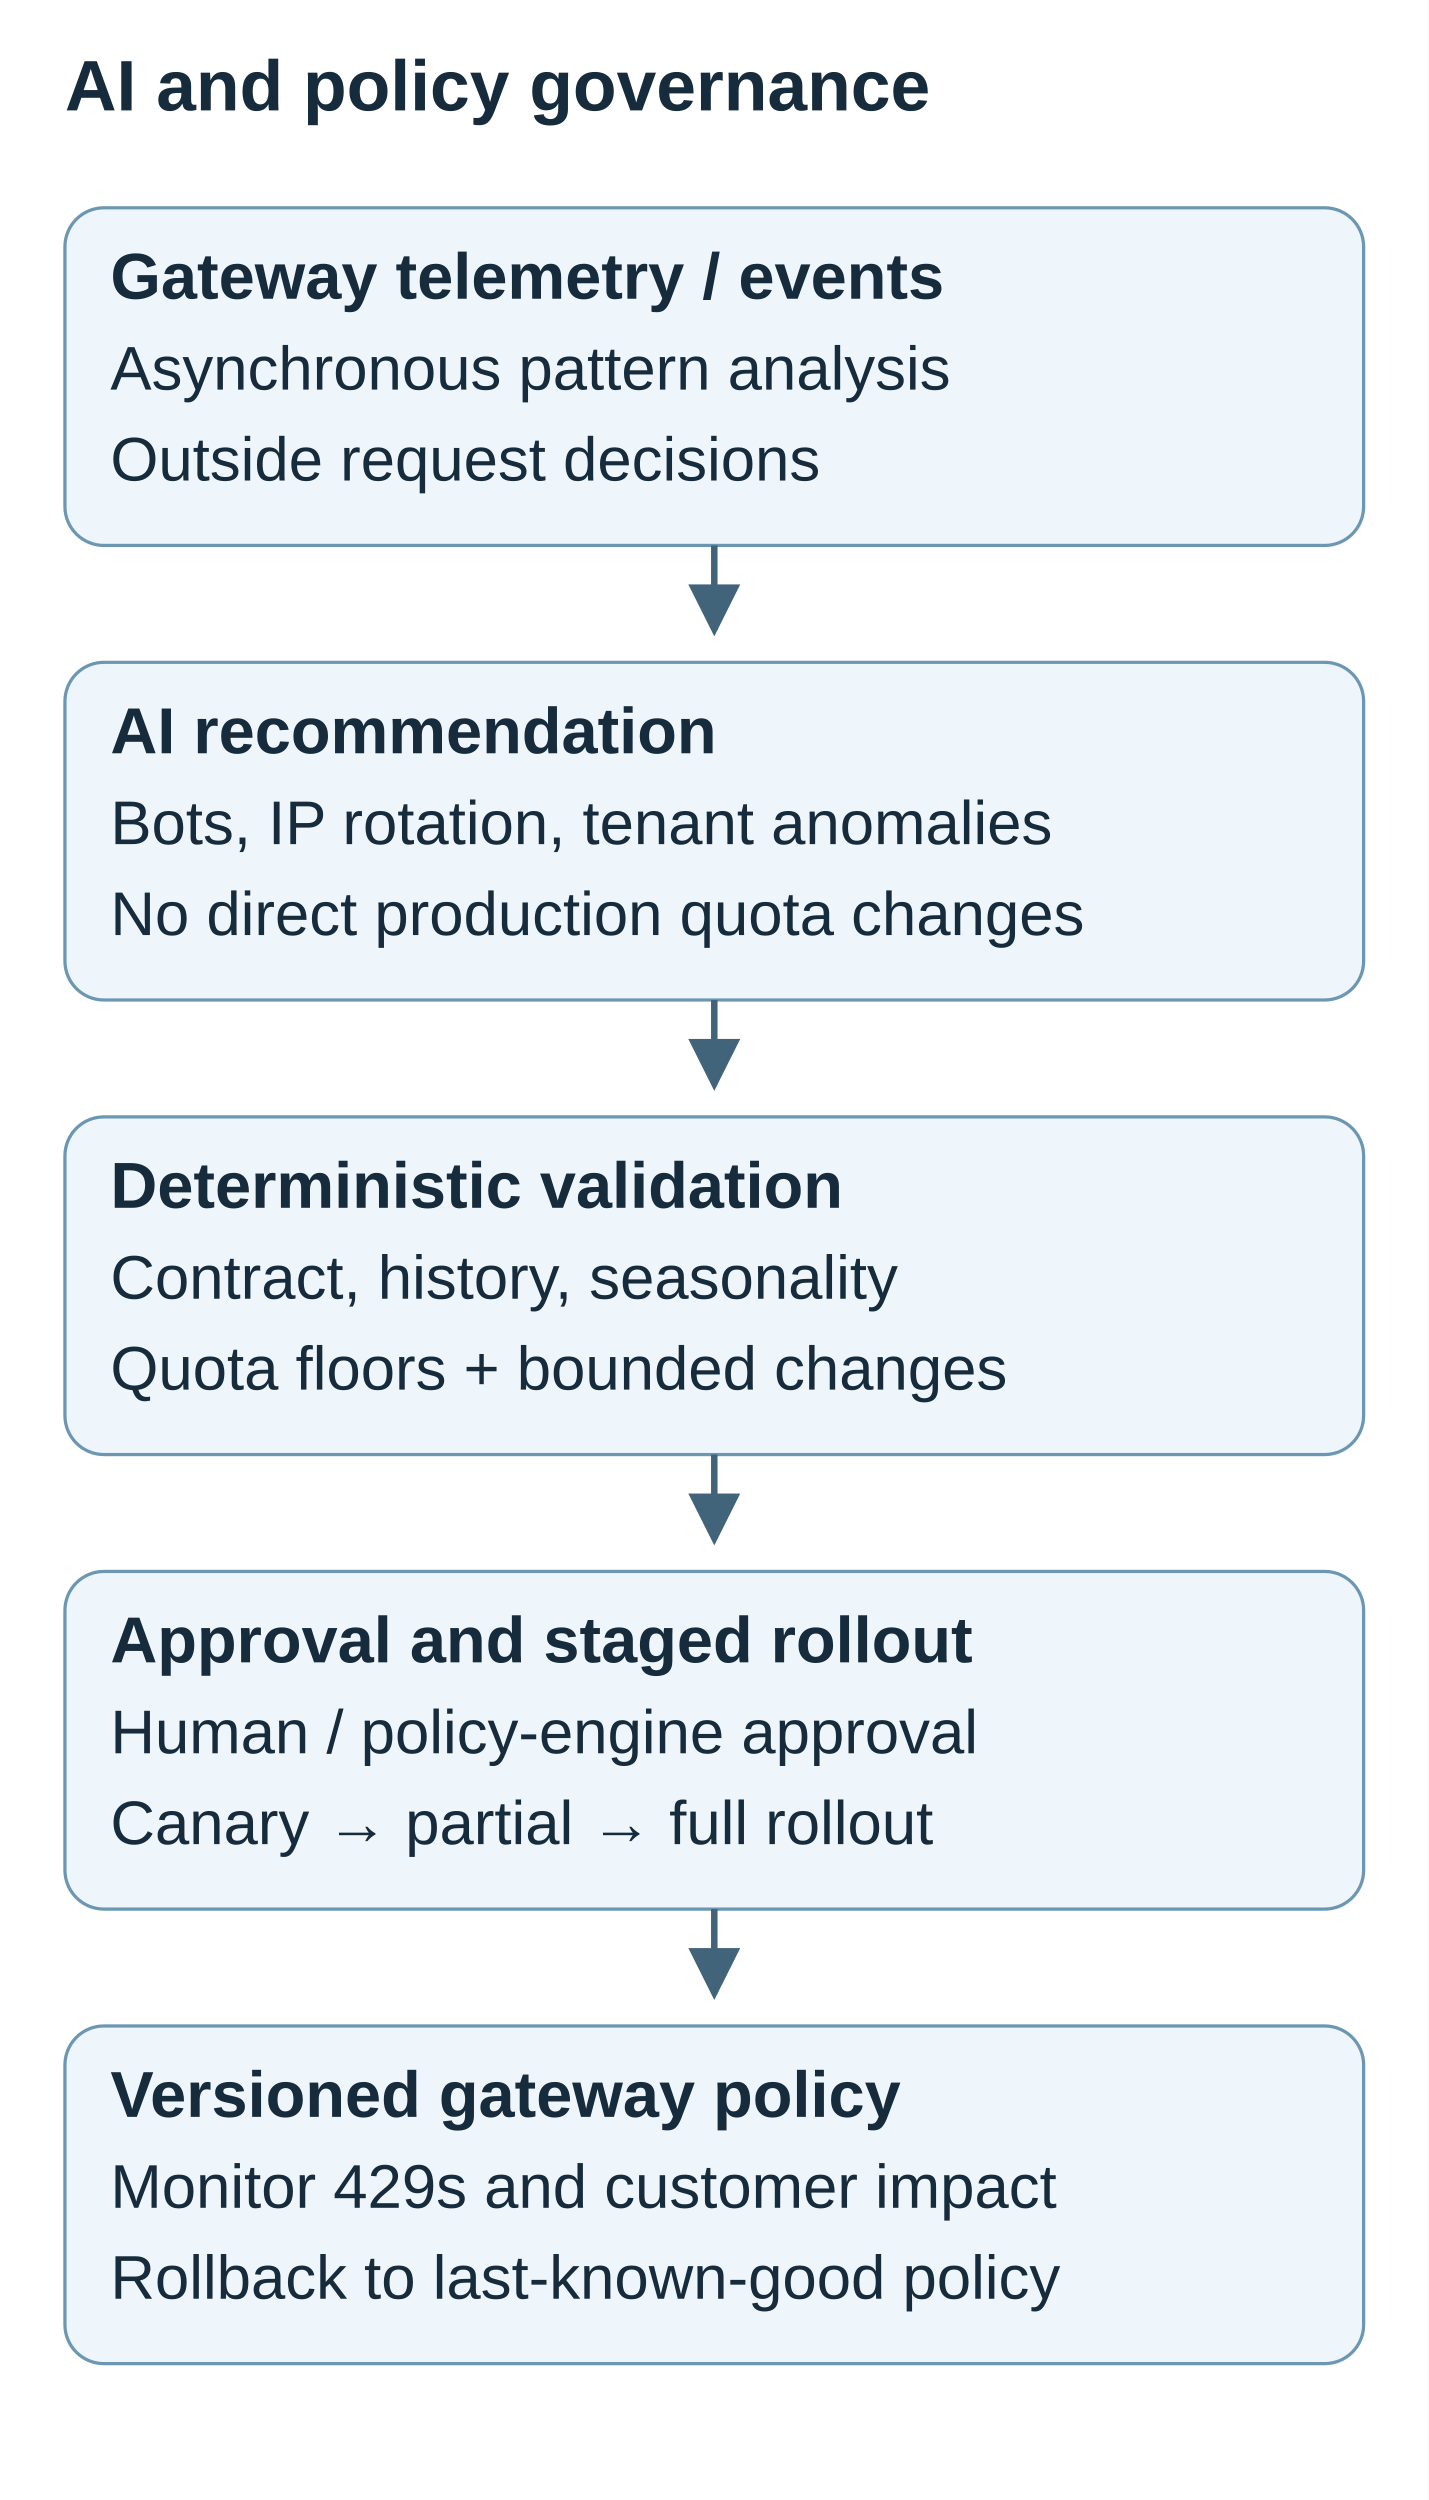
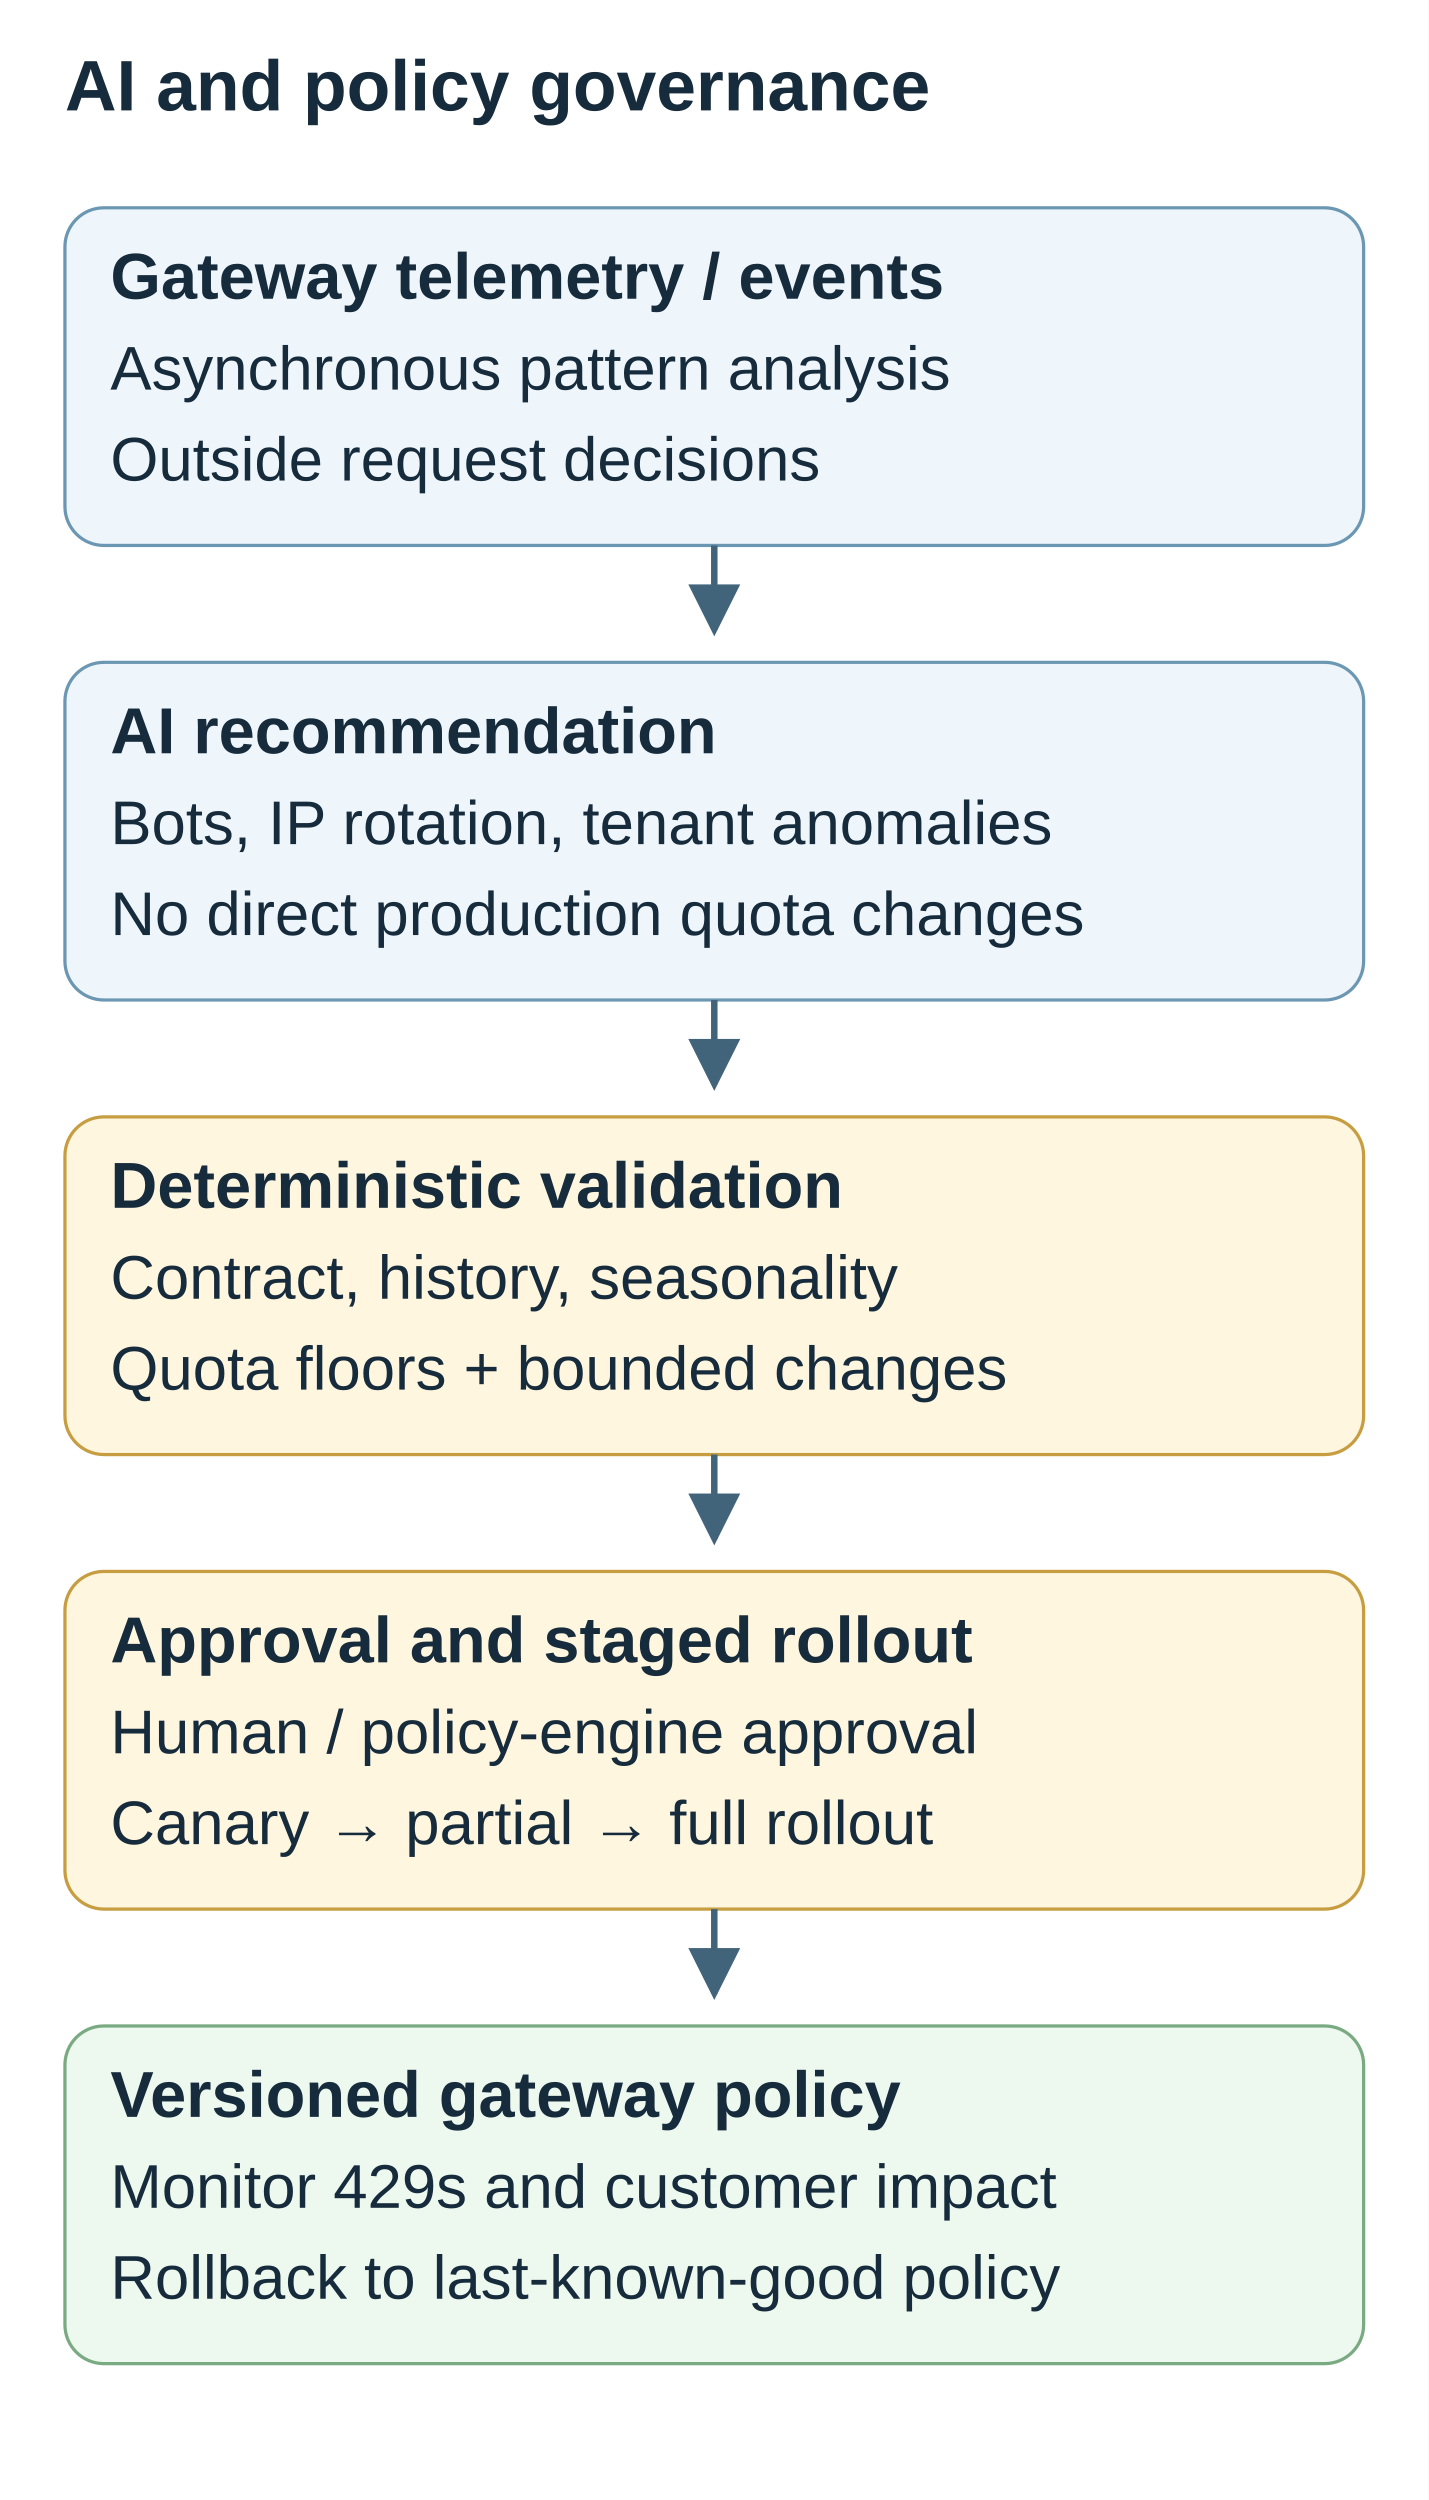
<svg xmlns="http://www.w3.org/2000/svg" width="440" height="770" viewBox="0 0 440 770" preserveAspectRatio="xMidYMid meet" role="img" aria-labelledby="title desc">
  <defs>
    <marker id="arrow" markerWidth="8" markerHeight="8" refX="7" refY="4" orient="auto">
      <path d="M0 0 L8 4 L0 8" fill="#42647b" />
    </marker>
  </defs>
  <rect width="100%" height="100%" fill="white" />
  <g font-family="Arial, Helvetica, sans-serif" fill="#162b3b">
    <text x="20" y="34" font-size="22" font-weight="700">AI and policy governance</text>
    <rect x="20" y="64" width="400" height="104" rx="12" fill="#eff6fb" stroke="#6b97b3" />
    <text x="34" y="92" font-size="20" font-weight="700">Gateway telemetry / events</text>
    <text x="34" y="120" font-size="19" font-weight="400">Asynchronous pattern analysis</text>
    <text x="34" y="148" font-size="19" font-weight="400">Outside request decisions</text>
    <path d="M220 168 V194" fill="none" stroke="#42647b" stroke-width="2" marker-end="url(#arrow)" />
    <rect x="20" y="204" width="400" height="104" rx="12" fill="#eff6fb" stroke="#6b97b3" />
    <text x="34" y="232" font-size="20" font-weight="700">AI recommendation</text>
    <text x="34" y="260" font-size="19" font-weight="400">Bots, IP rotation, tenant anomalies</text>
    <text x="34" y="288" font-size="19" font-weight="400">No direct production quota changes</text>
    <path d="M220 308 V334" fill="none" stroke="#42647b" stroke-width="2" marker-end="url(#arrow)" />
-     <rect x="20" y="344" width="400" height="104" rx="12" fill="#eff6fb" stroke="#6b97b3" />
+     <rect x="20" y="344" width="400" height="104" rx="12" fill="#fff6df" stroke="#c79d42" />
    <text x="34" y="372" font-size="20" font-weight="700">Deterministic validation</text>
    <text x="34" y="400" font-size="19" font-weight="400">Contract, history, seasonality</text>
    <text x="34" y="428" font-size="19" font-weight="400">Quota floors + bounded changes</text>
    <path d="M220 448 V474" fill="none" stroke="#42647b" stroke-width="2" marker-end="url(#arrow)" />
-     <rect x="20" y="484" width="400" height="104" rx="12" fill="#eff6fb" stroke="#6b97b3" />
+     <rect x="20" y="484" width="400" height="104" rx="12" fill="#fff6df" stroke="#c79d42" />
    <text x="34" y="512" font-size="20" font-weight="700">Approval and staged rollout</text>
    <text x="34" y="540" font-size="19" font-weight="400">Human / policy-engine approval</text>
    <text x="34" y="568" font-size="19" font-weight="400">Canary → partial → full rollout</text>
    <path d="M220 588 V614" fill="none" stroke="#42647b" stroke-width="2" marker-end="url(#arrow)" />
-     <rect x="20" y="624" width="400" height="104" rx="12" fill="#eff6fb" stroke="#6b97b3" />
+     <rect x="20" y="624" width="400" height="104" rx="12" fill="#edf8ef" stroke="#7aaa82" />
    <text x="34" y="652" font-size="20" font-weight="700">Versioned gateway policy</text>
    <text x="34" y="680" font-size="19" font-weight="400">Monitor 429s and customer impact</text>
    <text x="34" y="708" font-size="19" font-weight="400">Rollback to last-known-good policy</text>
  </g>
</svg>
